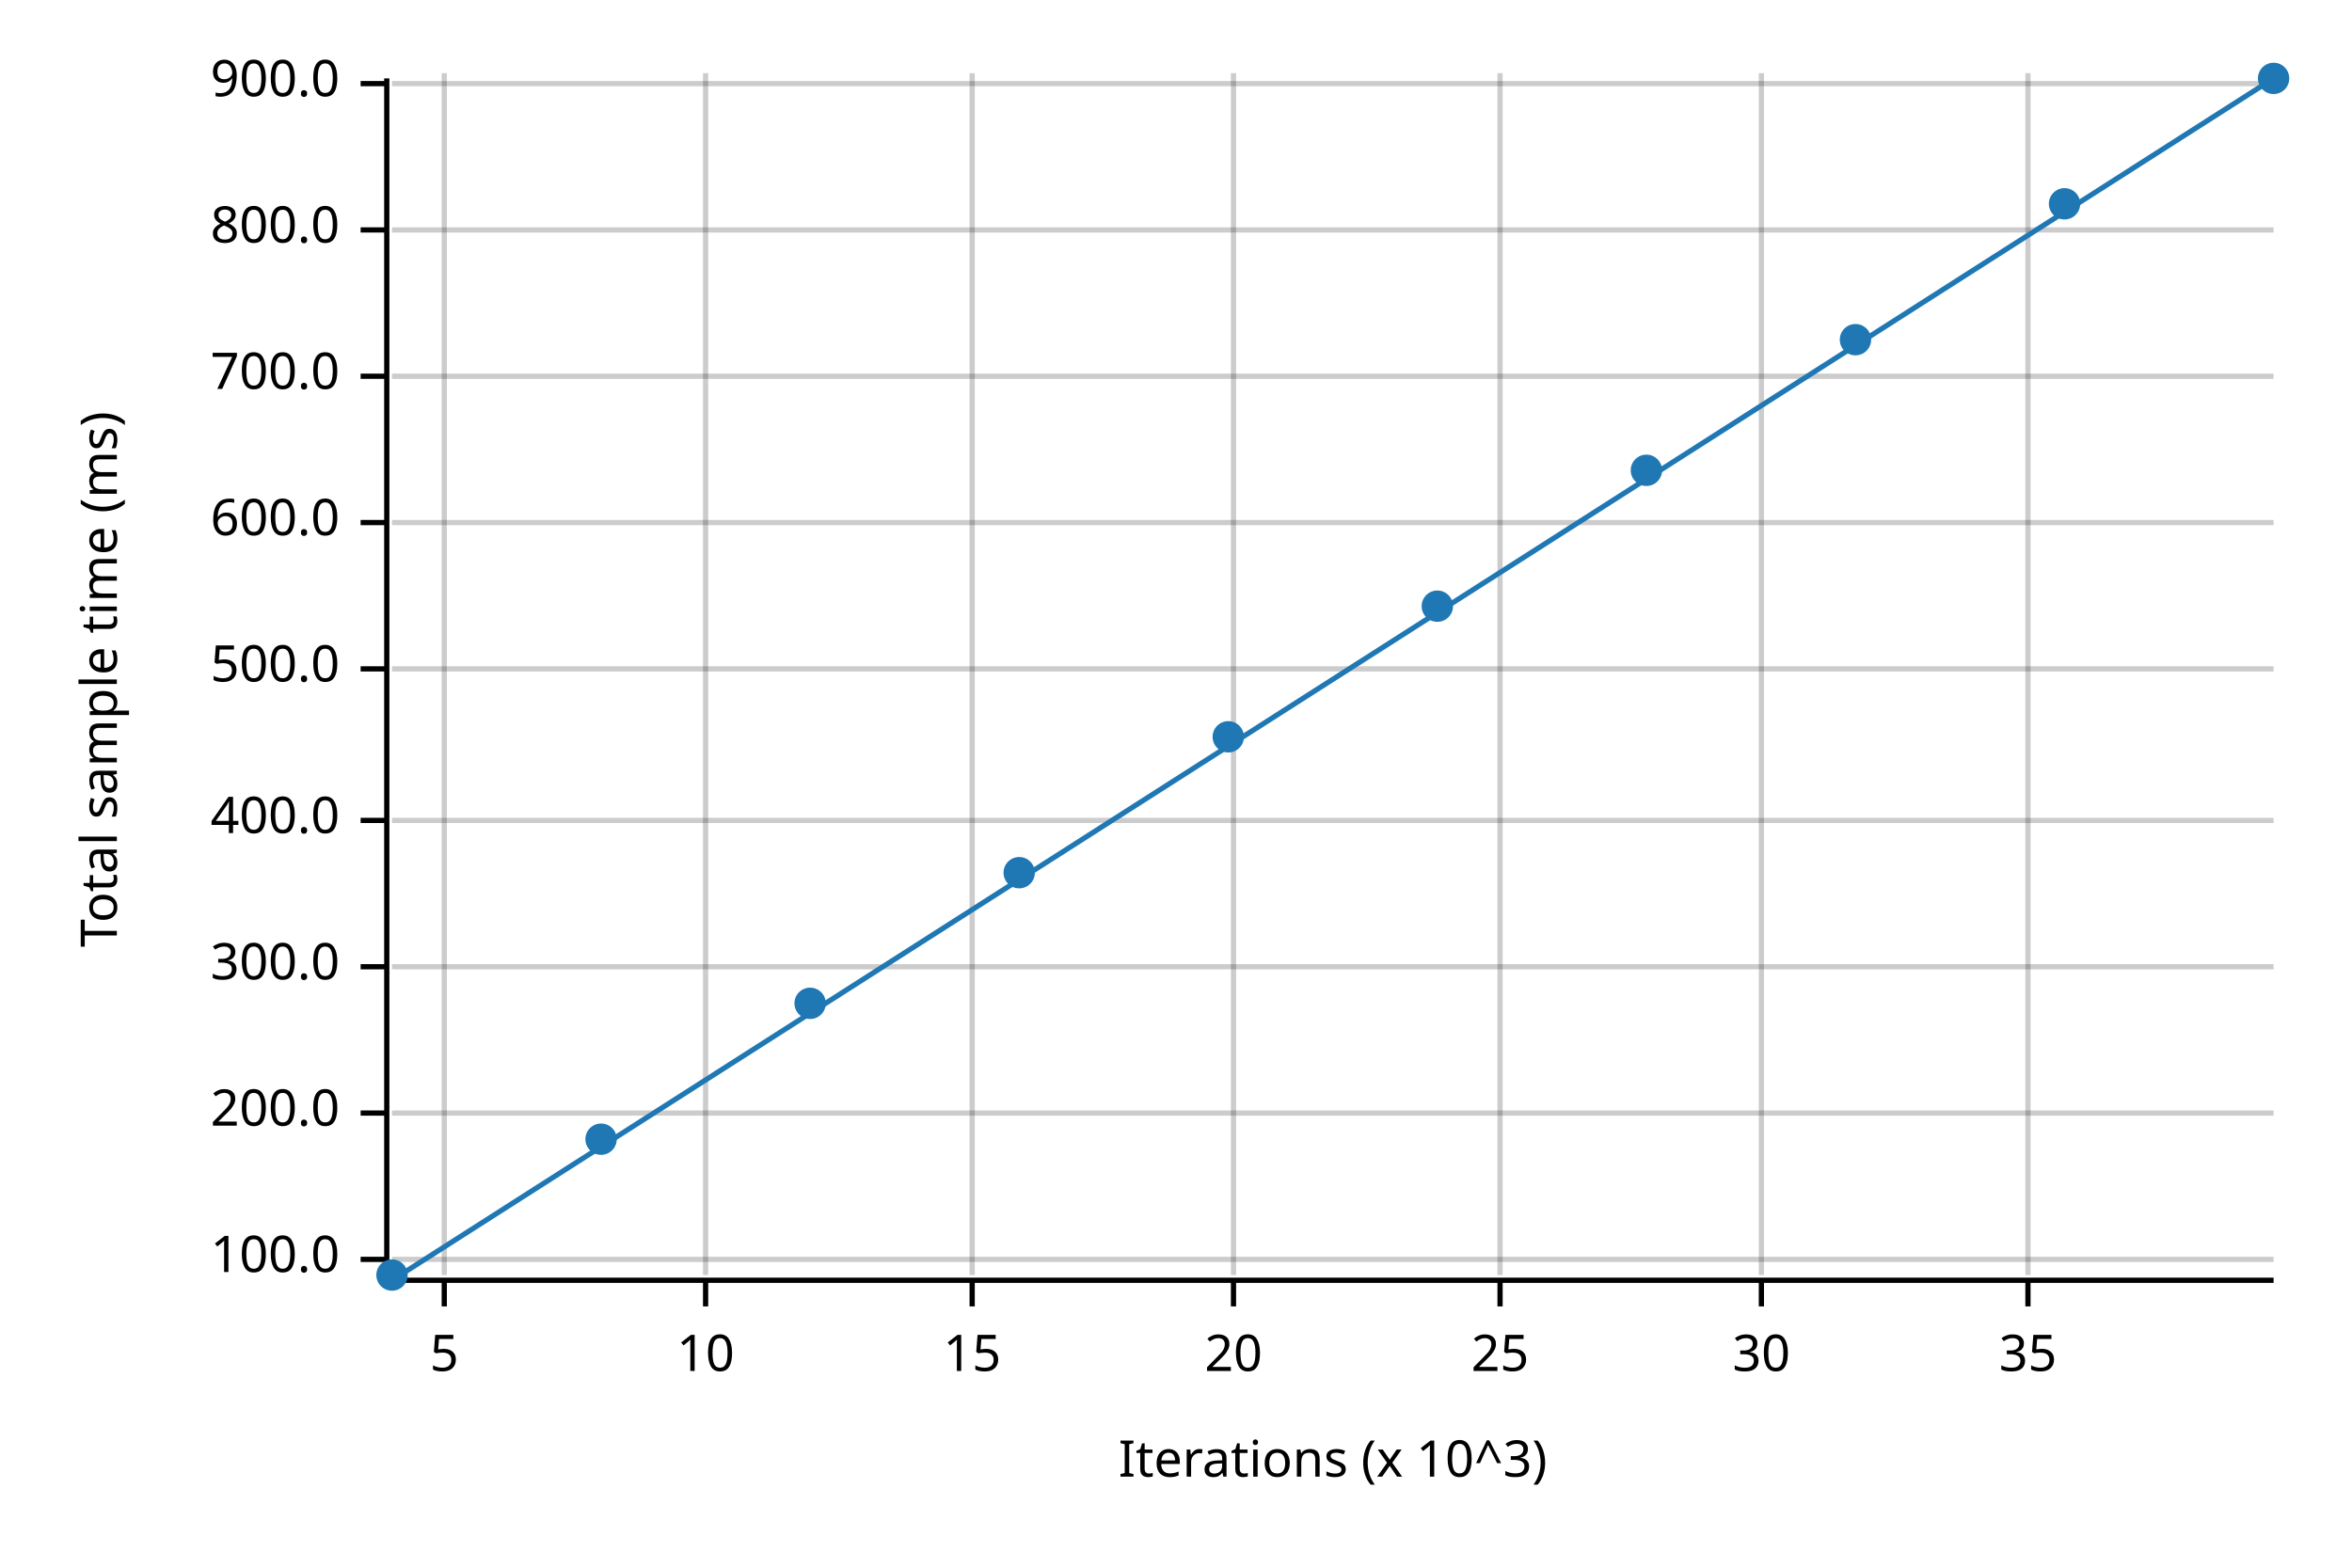
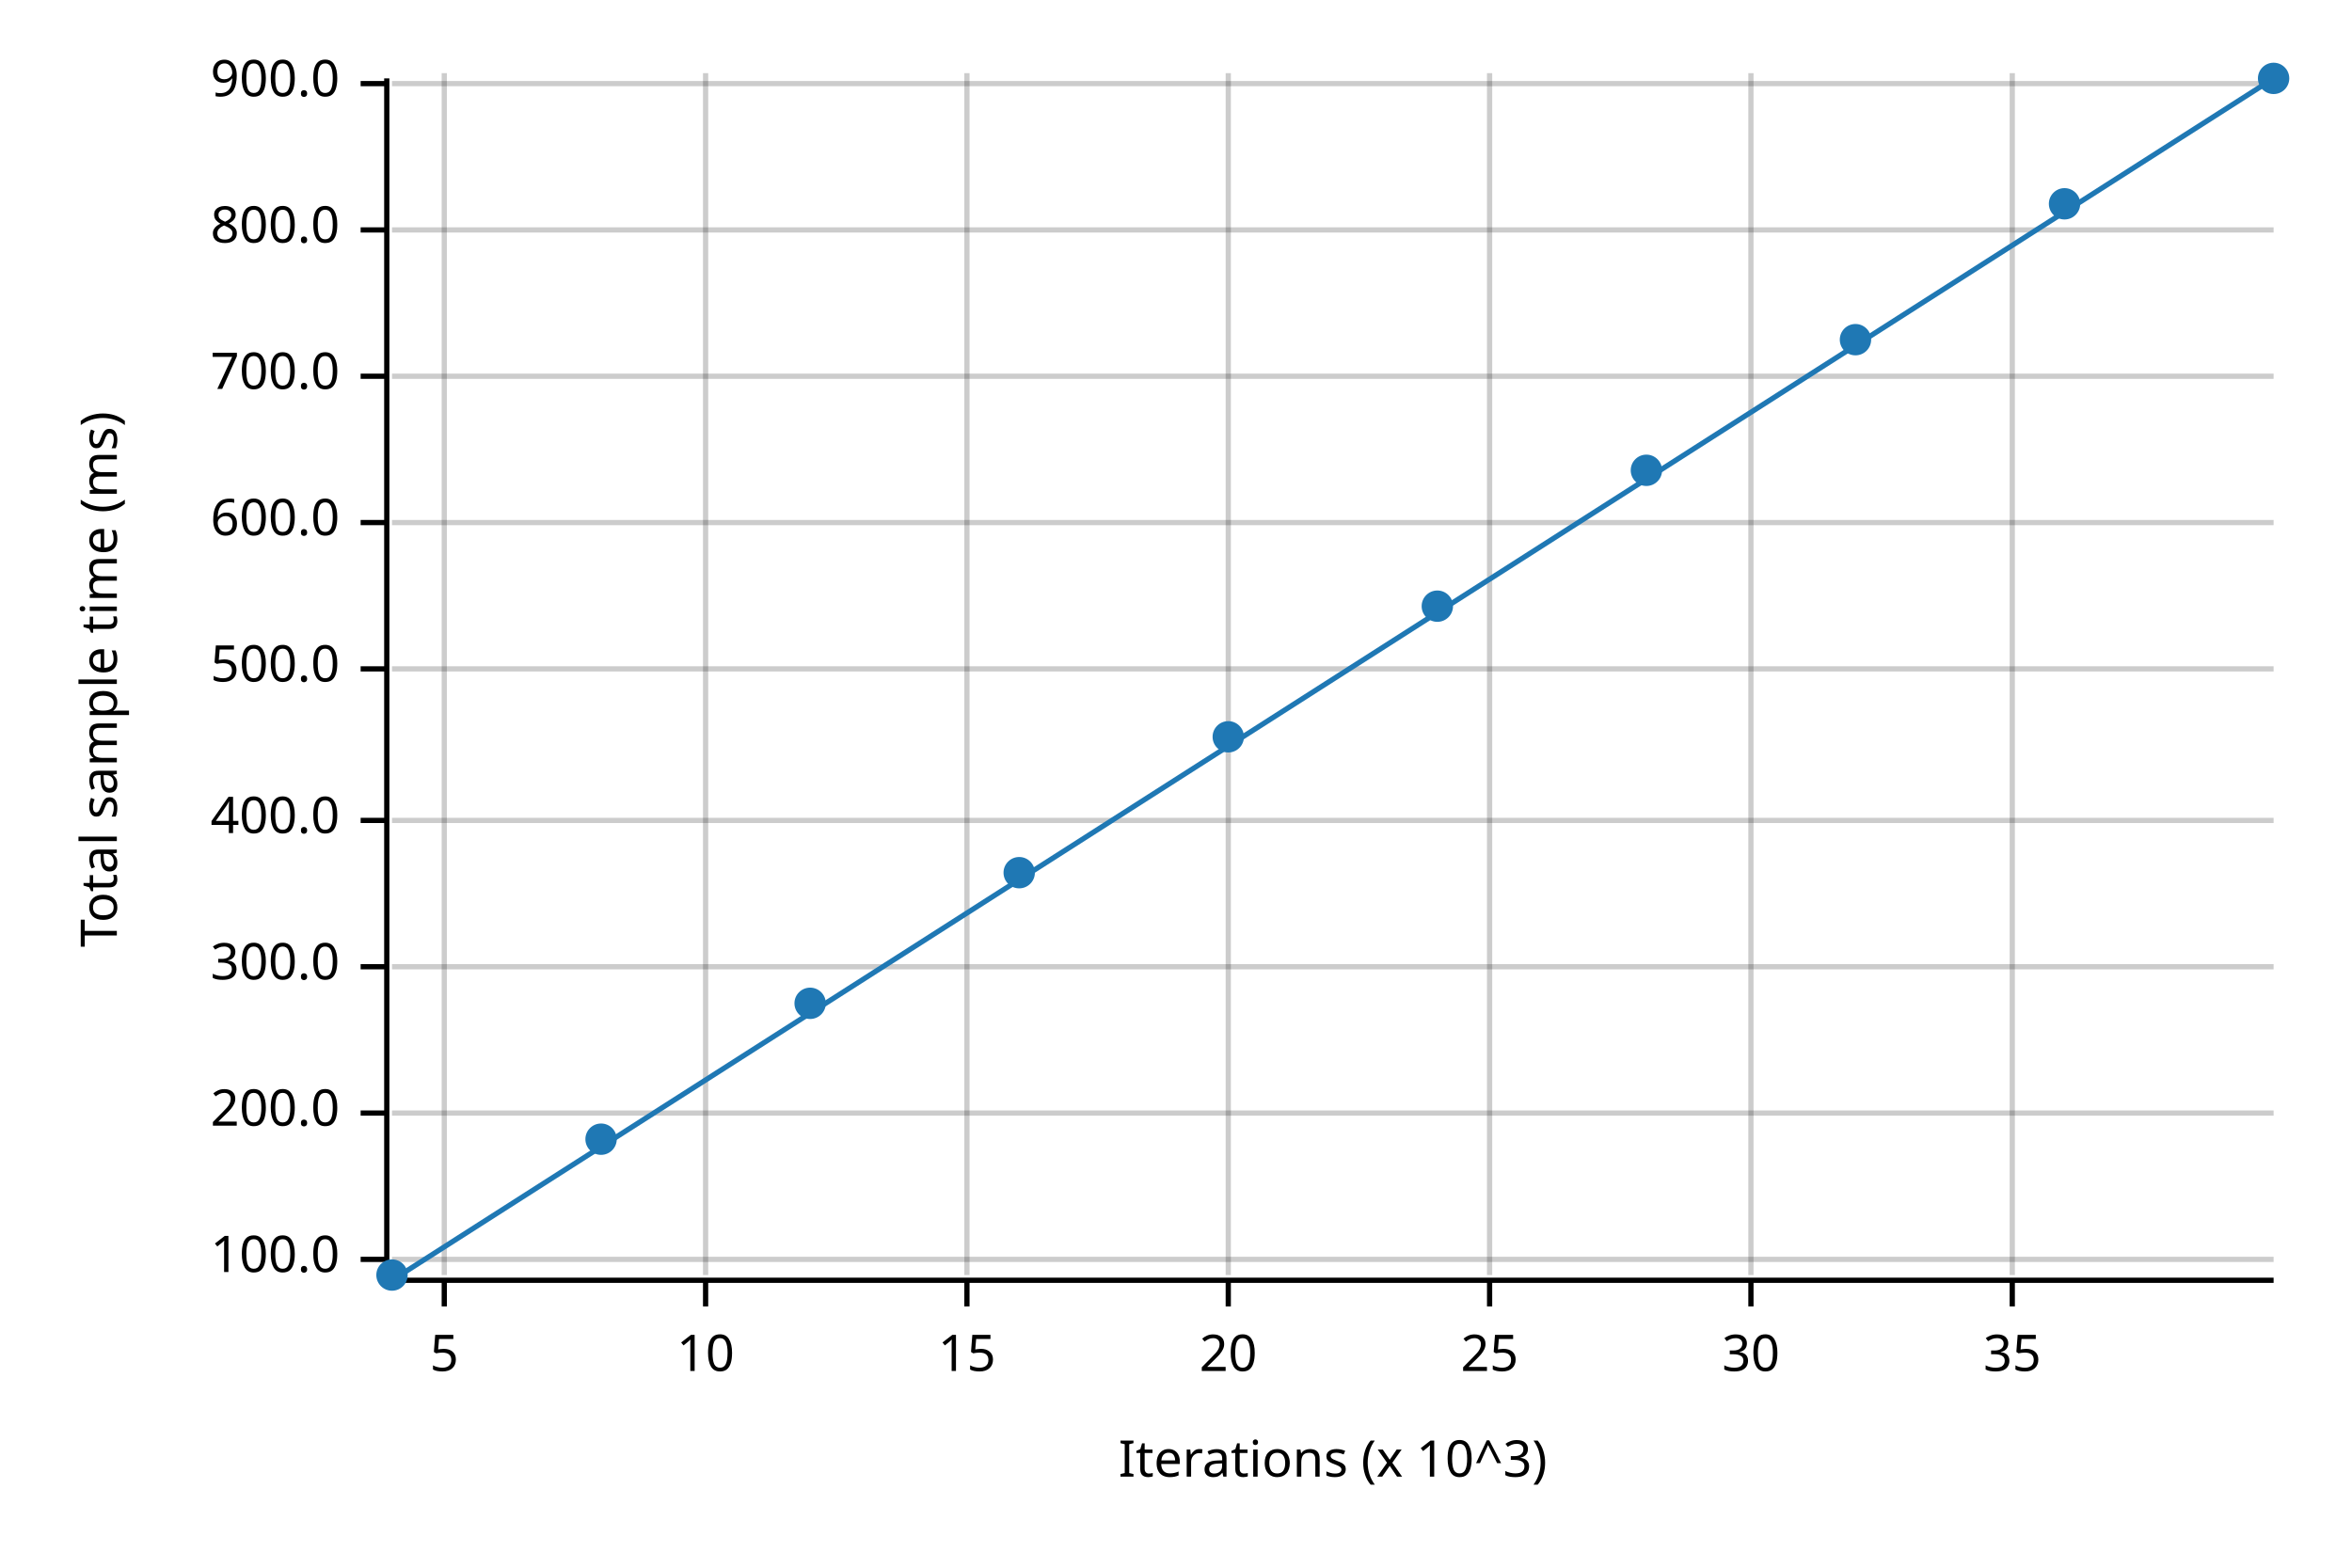
<svg xmlns="http://www.w3.org/2000/svg" width="450" height="300" viewBox="0 0 450 300">
  <text x="15" y="130" dy="0.76em" text-anchor="middle" font-family="sans-serif" font-size="9.677" opacity="1" fill="#000000" transform="rotate(270, 15, 130)">
Total sample time (ms)
</text>
  <text x="255" y="285" dy="-0.5ex" text-anchor="middle" font-family="sans-serif" font-size="9.677" opacity="1" fill="#000000">
Iterations (x 10^3)
</text>
  <line opacity="0.2" stroke="#000000" stroke-width="1" x1="85" y1="244" x2="85" y2="14" />
  <line opacity="0.2" stroke="#000000" stroke-width="1" x1="135" y1="244" x2="135" y2="14" />
-   <line opacity="0.2" stroke="#000000" stroke-width="1" x1="186" y1="244" x2="186" y2="14" />
-   <line opacity="0.2" stroke="#000000" stroke-width="1" x1="236" y1="244" x2="236" y2="14" />
-   <line opacity="0.2" stroke="#000000" stroke-width="1" x1="287" y1="244" x2="287" y2="14" />
-   <line opacity="0.2" stroke="#000000" stroke-width="1" x1="337" y1="244" x2="337" y2="14" />
-   <line opacity="0.2" stroke="#000000" stroke-width="1" x1="388" y1="244" x2="388" y2="14" />
+   <line opacity="0.2" stroke="#000000" stroke-width="1" x1="185" y1="244" x2="185" y2="14" />
+   <line opacity="0.2" stroke="#000000" stroke-width="1" x1="235" y1="244" x2="235" y2="14" />
+   <line opacity="0.2" stroke="#000000" stroke-width="1" x1="285" y1="244" x2="285" y2="14" />
+   <line opacity="0.2" stroke="#000000" stroke-width="1" x1="335" y1="244" x2="335" y2="14" />
+   <line opacity="0.2" stroke="#000000" stroke-width="1" x1="385" y1="244" x2="385" y2="14" />
  <line opacity="0.2" stroke="#000000" stroke-width="1" x1="75" y1="241" x2="435" y2="241" />
  <line opacity="0.2" stroke="#000000" stroke-width="1" x1="75" y1="213" x2="435" y2="213" />
  <line opacity="0.2" stroke="#000000" stroke-width="1" x1="75" y1="185" x2="435" y2="185" />
  <line opacity="0.2" stroke="#000000" stroke-width="1" x1="75" y1="157" x2="435" y2="157" />
  <line opacity="0.2" stroke="#000000" stroke-width="1" x1="75" y1="128" x2="435" y2="128" />
  <line opacity="0.2" stroke="#000000" stroke-width="1" x1="75" y1="100" x2="435" y2="100" />
  <line opacity="0.2" stroke="#000000" stroke-width="1" x1="75" y1="72" x2="435" y2="72" />
  <line opacity="0.2" stroke="#000000" stroke-width="1" x1="75" y1="44" x2="435" y2="44" />
  <line opacity="0.2" stroke="#000000" stroke-width="1" x1="75" y1="16" x2="435" y2="16" />
  <polyline fill="none" opacity="1" stroke="#000000" stroke-width="1" points="74,15 74,245 " />
  <text x="65" y="241" dy="0.5ex" text-anchor="end" font-family="sans-serif" font-size="9.677" opacity="1" fill="#000000">
100.0
</text>
  <polyline fill="none" opacity="1" stroke="#000000" stroke-width="1" points="69,241 74,241 " />
  <text x="65" y="213" dy="0.5ex" text-anchor="end" font-family="sans-serif" font-size="9.677" opacity="1" fill="#000000">
200.0
</text>
  <polyline fill="none" opacity="1" stroke="#000000" stroke-width="1" points="69,213 74,213 " />
  <text x="65" y="185" dy="0.5ex" text-anchor="end" font-family="sans-serif" font-size="9.677" opacity="1" fill="#000000">
300.0
</text>
  <polyline fill="none" opacity="1" stroke="#000000" stroke-width="1" points="69,185 74,185 " />
  <text x="65" y="157" dy="0.5ex" text-anchor="end" font-family="sans-serif" font-size="9.677" opacity="1" fill="#000000">
400.0
</text>
  <polyline fill="none" opacity="1" stroke="#000000" stroke-width="1" points="69,157 74,157 " />
  <text x="65" y="128" dy="0.5ex" text-anchor="end" font-family="sans-serif" font-size="9.677" opacity="1" fill="#000000">
500.0
</text>
  <polyline fill="none" opacity="1" stroke="#000000" stroke-width="1" points="69,128 74,128 " />
  <text x="65" y="100" dy="0.5ex" text-anchor="end" font-family="sans-serif" font-size="9.677" opacity="1" fill="#000000">
600.0
</text>
  <polyline fill="none" opacity="1" stroke="#000000" stroke-width="1" points="69,100 74,100 " />
  <text x="65" y="72" dy="0.5ex" text-anchor="end" font-family="sans-serif" font-size="9.677" opacity="1" fill="#000000">
700.0
</text>
  <polyline fill="none" opacity="1" stroke="#000000" stroke-width="1" points="69,72 74,72 " />
  <text x="65" y="44" dy="0.5ex" text-anchor="end" font-family="sans-serif" font-size="9.677" opacity="1" fill="#000000">
800.0
</text>
  <polyline fill="none" opacity="1" stroke="#000000" stroke-width="1" points="69,44 74,44 " />
  <text x="65" y="16" dy="0.5ex" text-anchor="end" font-family="sans-serif" font-size="9.677" opacity="1" fill="#000000">
900.0
</text>
  <polyline fill="none" opacity="1" stroke="#000000" stroke-width="1" points="69,16 74,16 " />
  <polyline fill="none" opacity="1" stroke="#000000" stroke-width="1" points="75,245 435,245 " />
  <text x="85" y="255" dy="0.76em" text-anchor="middle" font-family="sans-serif" font-size="9.677" opacity="1" fill="#000000">
5
</text>
  <polyline fill="none" opacity="1" stroke="#000000" stroke-width="1" points="85,245 85,250 " />
  <text x="135" y="255" dy="0.76em" text-anchor="middle" font-family="sans-serif" font-size="9.677" opacity="1" fill="#000000">
10
</text>
  <polyline fill="none" opacity="1" stroke="#000000" stroke-width="1" points="135,245 135,250 " />
-   <text x="186" y="255" dy="0.76em" text-anchor="middle" font-family="sans-serif" font-size="9.677" opacity="1" fill="#000000">
+   <text x="185" y="255" dy="0.76em" text-anchor="middle" font-family="sans-serif" font-size="9.677" opacity="1" fill="#000000">
15
</text>
-   <polyline fill="none" opacity="1" stroke="#000000" stroke-width="1" points="186,245 186,250 " />
-   <text x="236" y="255" dy="0.76em" text-anchor="middle" font-family="sans-serif" font-size="9.677" opacity="1" fill="#000000">
+   <polyline fill="none" opacity="1" stroke="#000000" stroke-width="1" points="185,245 185,250 " />
+   <text x="235" y="255" dy="0.76em" text-anchor="middle" font-family="sans-serif" font-size="9.677" opacity="1" fill="#000000">
20
</text>
-   <polyline fill="none" opacity="1" stroke="#000000" stroke-width="1" points="236,245 236,250 " />
-   <text x="287" y="255" dy="0.76em" text-anchor="middle" font-family="sans-serif" font-size="9.677" opacity="1" fill="#000000">
+   <polyline fill="none" opacity="1" stroke="#000000" stroke-width="1" points="235,245 235,250 " />
+   <text x="285" y="255" dy="0.76em" text-anchor="middle" font-family="sans-serif" font-size="9.677" opacity="1" fill="#000000">
25
</text>
-   <polyline fill="none" opacity="1" stroke="#000000" stroke-width="1" points="287,245 287,250 " />
-   <text x="337" y="255" dy="0.76em" text-anchor="middle" font-family="sans-serif" font-size="9.677" opacity="1" fill="#000000">
+   <polyline fill="none" opacity="1" stroke="#000000" stroke-width="1" points="285,245 285,250 " />
+   <text x="335" y="255" dy="0.76em" text-anchor="middle" font-family="sans-serif" font-size="9.677" opacity="1" fill="#000000">
30
</text>
-   <polyline fill="none" opacity="1" stroke="#000000" stroke-width="1" points="337,245 337,250 " />
-   <text x="388" y="255" dy="0.76em" text-anchor="middle" font-family="sans-serif" font-size="9.677" opacity="1" fill="#000000">
+   <polyline fill="none" opacity="1" stroke="#000000" stroke-width="1" points="335,245 335,250 " />
+   <text x="385" y="255" dy="0.76em" text-anchor="middle" font-family="sans-serif" font-size="9.677" opacity="1" fill="#000000">
35
</text>
-   <polyline fill="none" opacity="1" stroke="#000000" stroke-width="1" points="388,245 388,250 " />
+   <polyline fill="none" opacity="1" stroke="#000000" stroke-width="1" points="385,245 385,250 " />
  <circle cx="75" cy="244" r="3" opacity="1" fill="#1F78B4" stroke="none" stroke-width="1" />
  <circle cx="115" cy="218" r="3" opacity="1" fill="#1F78B4" stroke="none" stroke-width="1" />
  <circle cx="155" cy="192" r="3" opacity="1" fill="#1F78B4" stroke="none" stroke-width="1" />
  <circle cx="195" cy="167" r="3" opacity="1" fill="#1F78B4" stroke="none" stroke-width="1" />
  <circle cx="235" cy="141" r="3" opacity="1" fill="#1F78B4" stroke="none" stroke-width="1" />
  <circle cx="275" cy="116" r="3" opacity="1" fill="#1F78B4" stroke="none" stroke-width="1" />
  <circle cx="315" cy="90" r="3" opacity="1" fill="#1F78B4" stroke="none" stroke-width="1" />
  <circle cx="355" cy="65" r="3" opacity="1" fill="#1F78B4" stroke="none" stroke-width="1" />
  <circle cx="395" cy="39" r="3" opacity="1" fill="#1F78B4" stroke="none" stroke-width="1" />
  <circle cx="435" cy="15" r="3" opacity="1" fill="#1F78B4" stroke="none" stroke-width="1" />
  <polyline fill="none" opacity="1" stroke="#1F78B4" stroke-width="1" points="75,245 435,15 " />
  <polygon opacity="0.25" fill="#1F78B4" points="75,245 435,15 435,15 " />
</svg>
